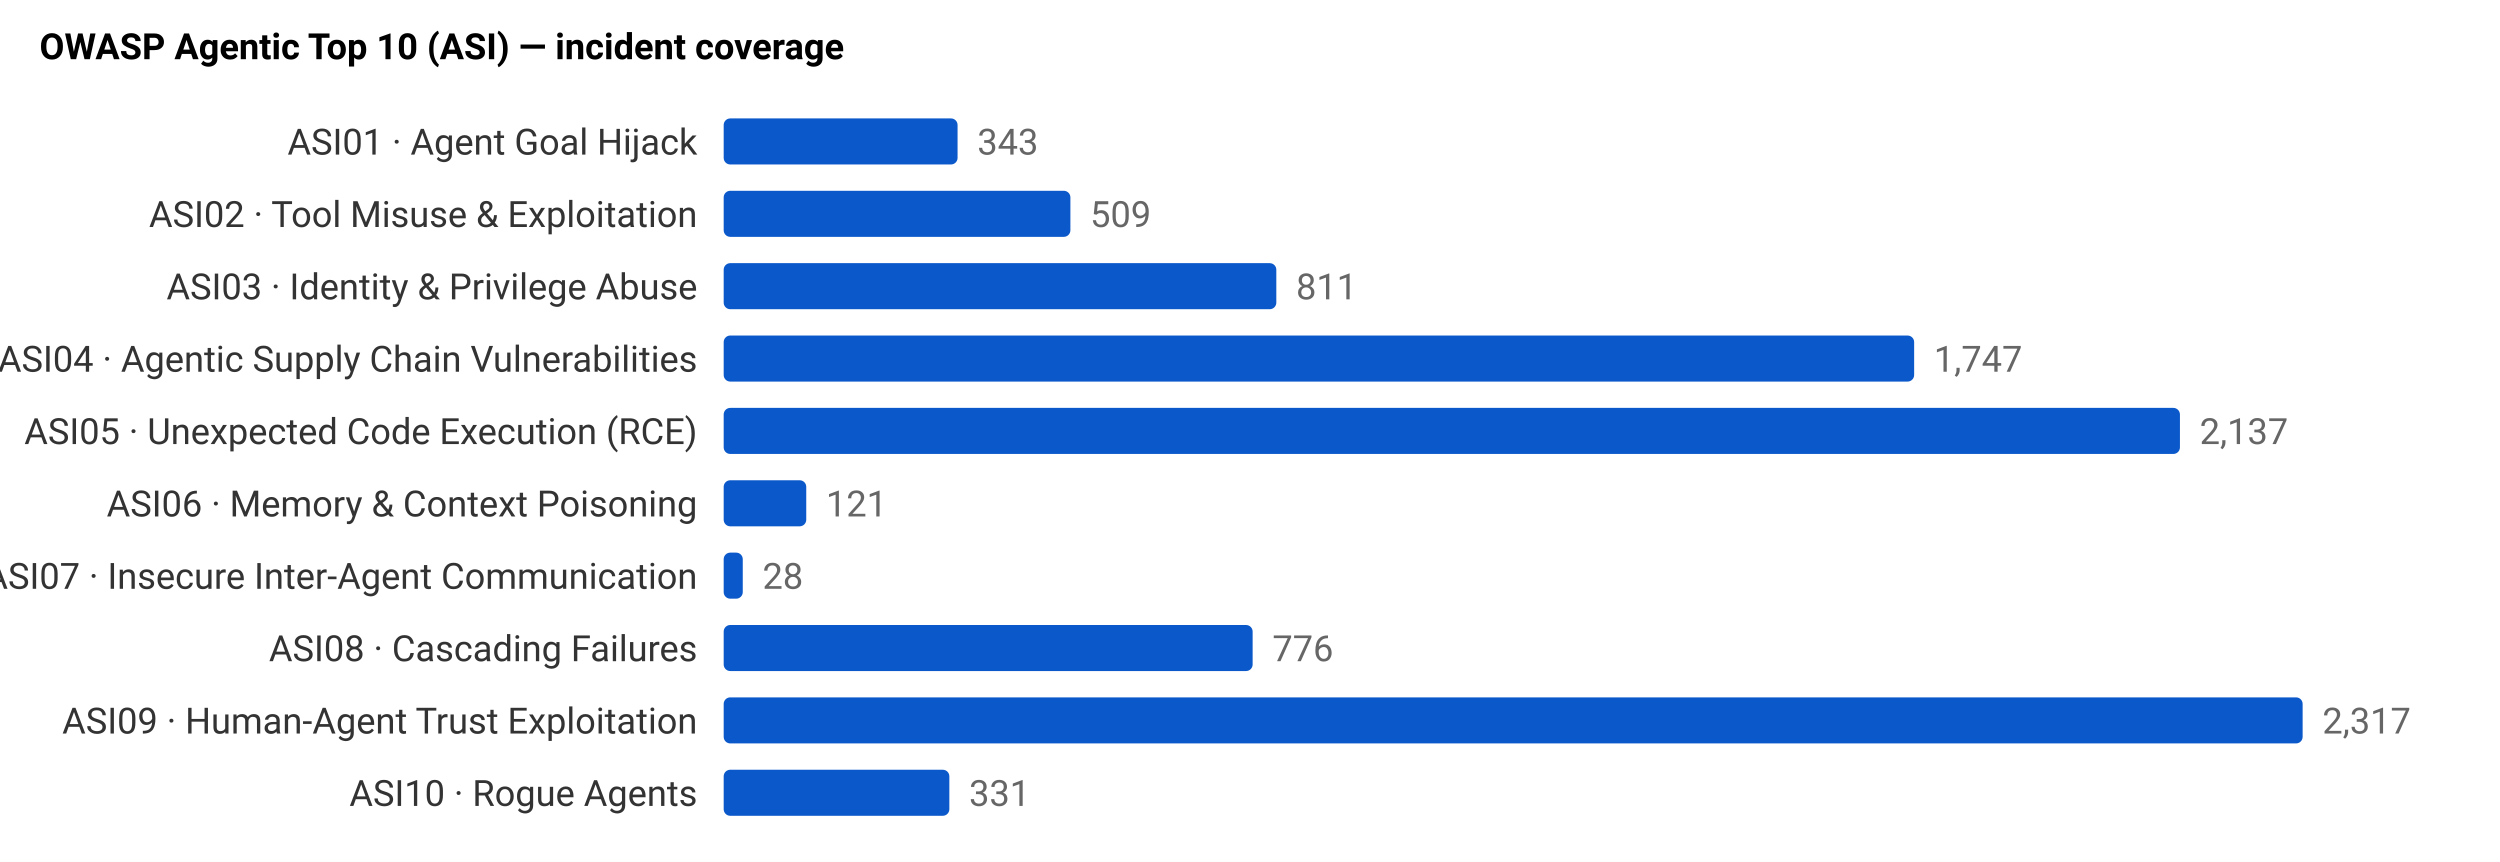
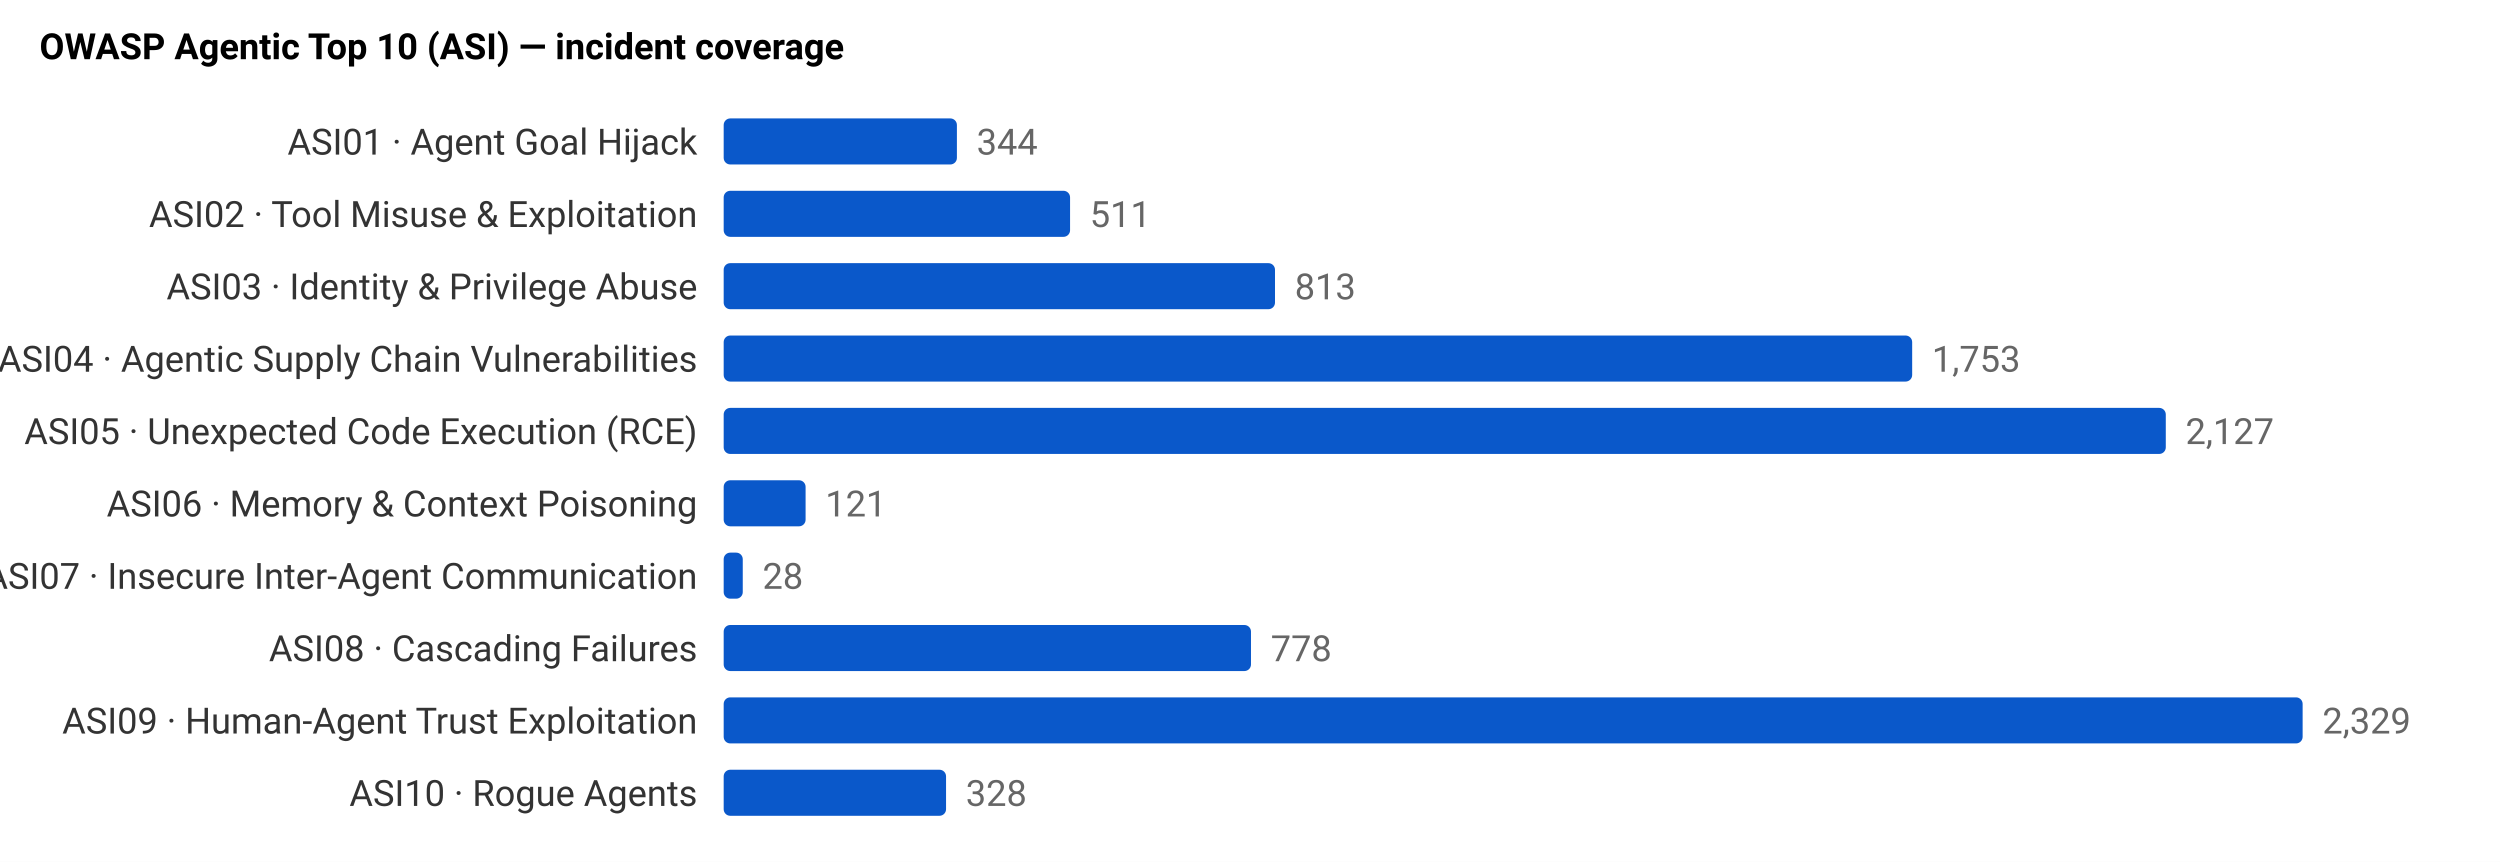
<svg xmlns="http://www.w3.org/2000/svg" viewBox="0 0 760 262" role="img" aria-label="OWASP Agentic Top 10 (ASI) — incident coverage" font-family="system-ui,-apple-system,Segoe UI,Roboto,sans-serif" font-size="11">
  <rect x="0" y="0" width="100%" height="100%" fill="white" />
  <text x="12" y="18" font-weight="600">OWASP Agentic Top 10 (ASI) — incident coverage</text>
  <text x="212" y="47" text-anchor="end" fill="#333">ASI01 · Agent Goal Hijack</text>
-   <rect x="220" y="36" width="71.1" height="14" fill="#0a58ca" rx="2" />
-   <text x="297.1" y="47" fill="#666">343</text>
+   <rect x="220" y="36" width="70.9" height="14" fill="#0a58ca" rx="2" />
+   <text x="296.9" y="47" fill="#666">344</text>
  <text x="212" y="69" text-anchor="end" fill="#333">ASI02 · Tool Misuse &amp; Exploitation</text>
-   <rect x="220" y="58" width="105.4" height="14" fill="#0a58ca" rx="2" />
-   <text x="331.4" y="69" fill="#666">509</text>
+   <rect x="220" y="58" width="105.3" height="14" fill="#0a58ca" rx="2" />
+   <text x="331.3" y="69" fill="#666">511</text>
  <text x="212" y="91" text-anchor="end" fill="#333">ASI03 · Identity &amp; Privilege Abuse</text>
-   <rect x="220" y="80" width="168.0" height="14" fill="#0a58ca" rx="2" />
-   <text x="394.0" y="91" fill="#666">811</text>
+   <rect x="220" y="80" width="167.6" height="14" fill="#0a58ca" rx="2" />
+   <text x="393.6" y="91" fill="#666">813</text>
  <text x="212" y="113" text-anchor="end" fill="#333">ASI04 · Agentic Supply Chain Vulnerabilities</text>
-   <rect x="220" y="102" width="361.9" height="14" fill="#0a58ca" rx="2" />
-   <text x="587.9" y="113" fill="#666">1,747</text>
+   <rect x="220" y="102" width="361.3" height="14" fill="#0a58ca" rx="2" />
+   <text x="587.3" y="113" fill="#666">1,753</text>
  <text x="212" y="135" text-anchor="end" fill="#333">ASI05 · Unexpected Code Execution (RCE)</text>
-   <rect x="220" y="124" width="442.7" height="14" fill="#0a58ca" rx="2" />
-   <text x="668.7" y="135" fill="#666">2,137</text>
+   <rect x="220" y="124" width="438.4" height="14" fill="#0a58ca" rx="2" />
+   <text x="664.4" y="135" fill="#666">2,127</text>
  <text x="212" y="157" text-anchor="end" fill="#333">ASI06 · Memory &amp; Context Poisoning</text>
-   <rect x="220" y="146" width="25.1" height="14" fill="#0a58ca" rx="2" />
-   <text x="251.1" y="157" fill="#666">121</text>
+   <rect x="220" y="146" width="24.9" height="14" fill="#0a58ca" rx="2" />
+   <text x="250.9" y="157" fill="#666">121</text>
  <text x="212" y="179" text-anchor="end" fill="#333">ASI07 · Insecure Inter-Agent Communication</text>
  <rect x="220" y="168" width="5.8" height="14" fill="#0a58ca" rx="2" />
  <text x="231.8" y="179" fill="#666">28</text>
  <text x="212" y="201" text-anchor="end" fill="#333">ASI08 · Cascading Failures</text>
-   <rect x="220" y="190" width="160.8" height="14" fill="#0a58ca" rx="2" />
-   <text x="386.8" y="201" fill="#666">776</text>
+   <rect x="220" y="190" width="160.3" height="14" fill="#0a58ca" rx="2" />
+   <text x="386.3" y="201" fill="#666">778</text>
  <text x="212" y="223" text-anchor="end" fill="#333">ASI09 · Human-Agent Trust Exploitation</text>
  <rect x="220" y="212" width="480.0" height="14" fill="#0a58ca" rx="2" />
-   <text x="706.0" y="223" fill="#666">2,317</text>
+   <text x="706.0" y="223" fill="#666">2,329</text>
  <text x="212" y="245" text-anchor="end" fill="#333">ASI10 · Rogue Agents</text>
-   <rect x="220" y="234" width="68.6" height="14" fill="#0a58ca" rx="2" />
-   <text x="294.6" y="245" fill="#666">331</text>
+   <rect x="220" y="234" width="67.6" height="14" fill="#0a58ca" rx="2" />
+   <text x="293.6" y="245" fill="#666">328</text>
</svg>
